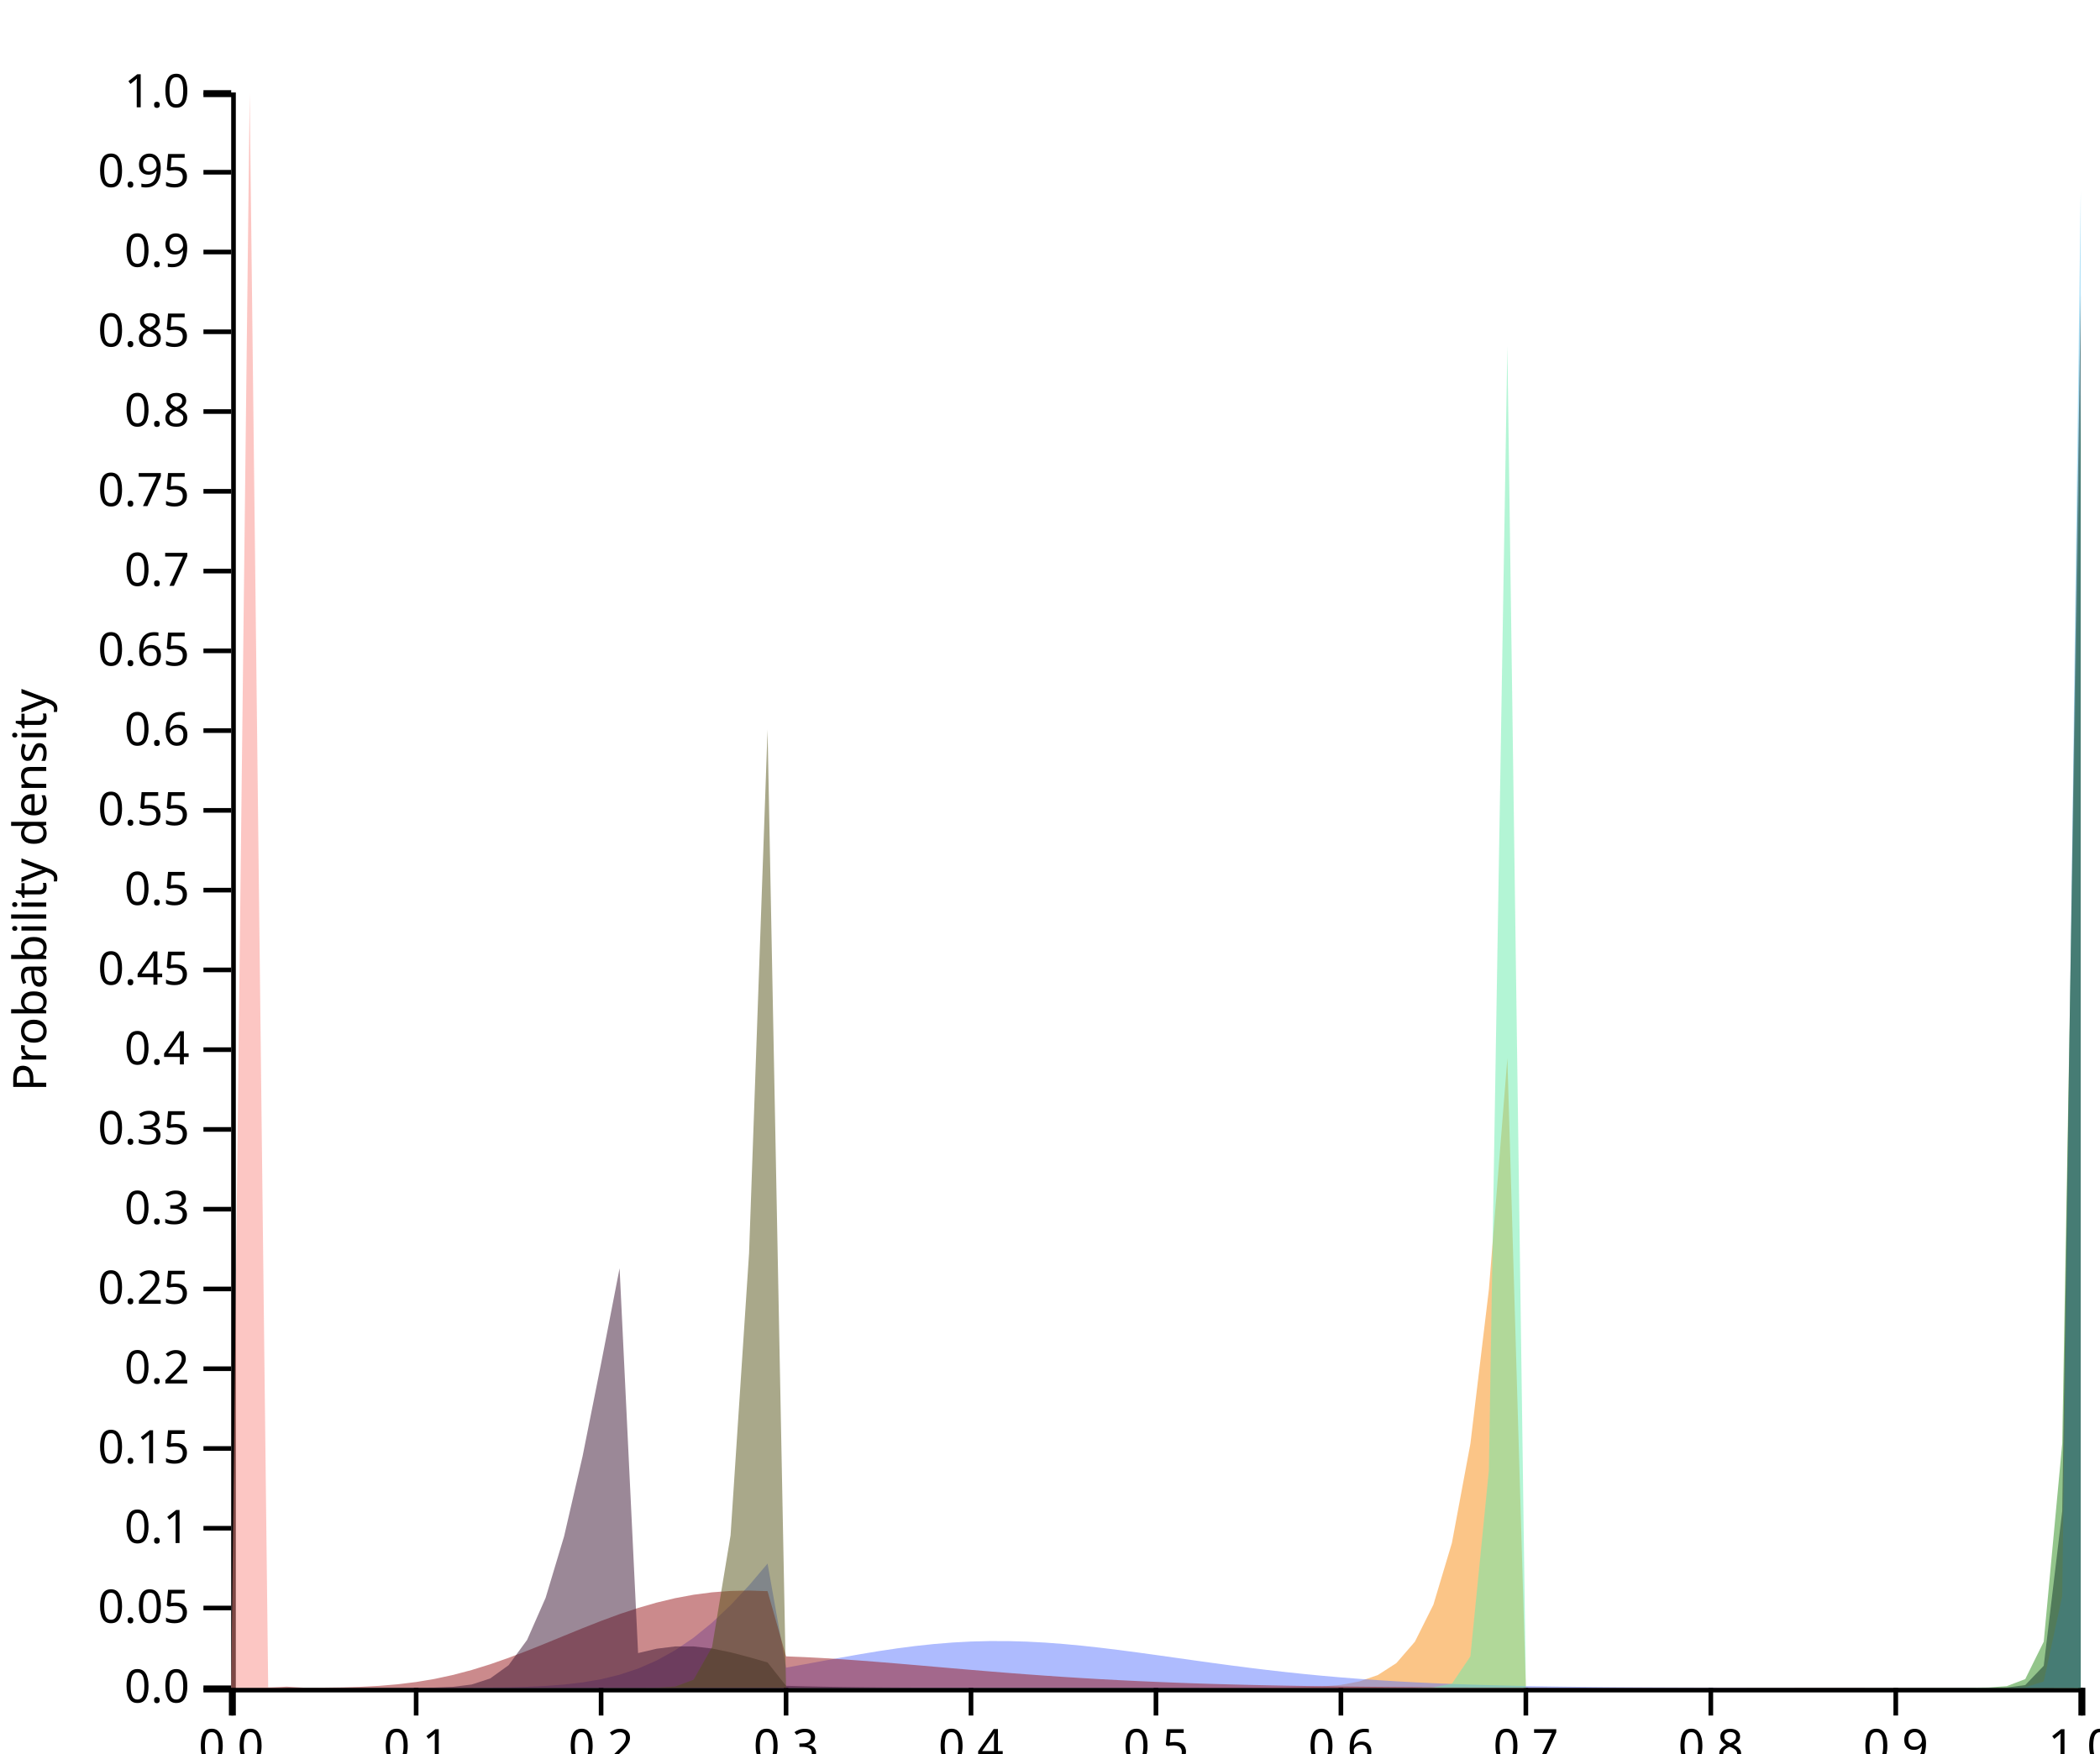
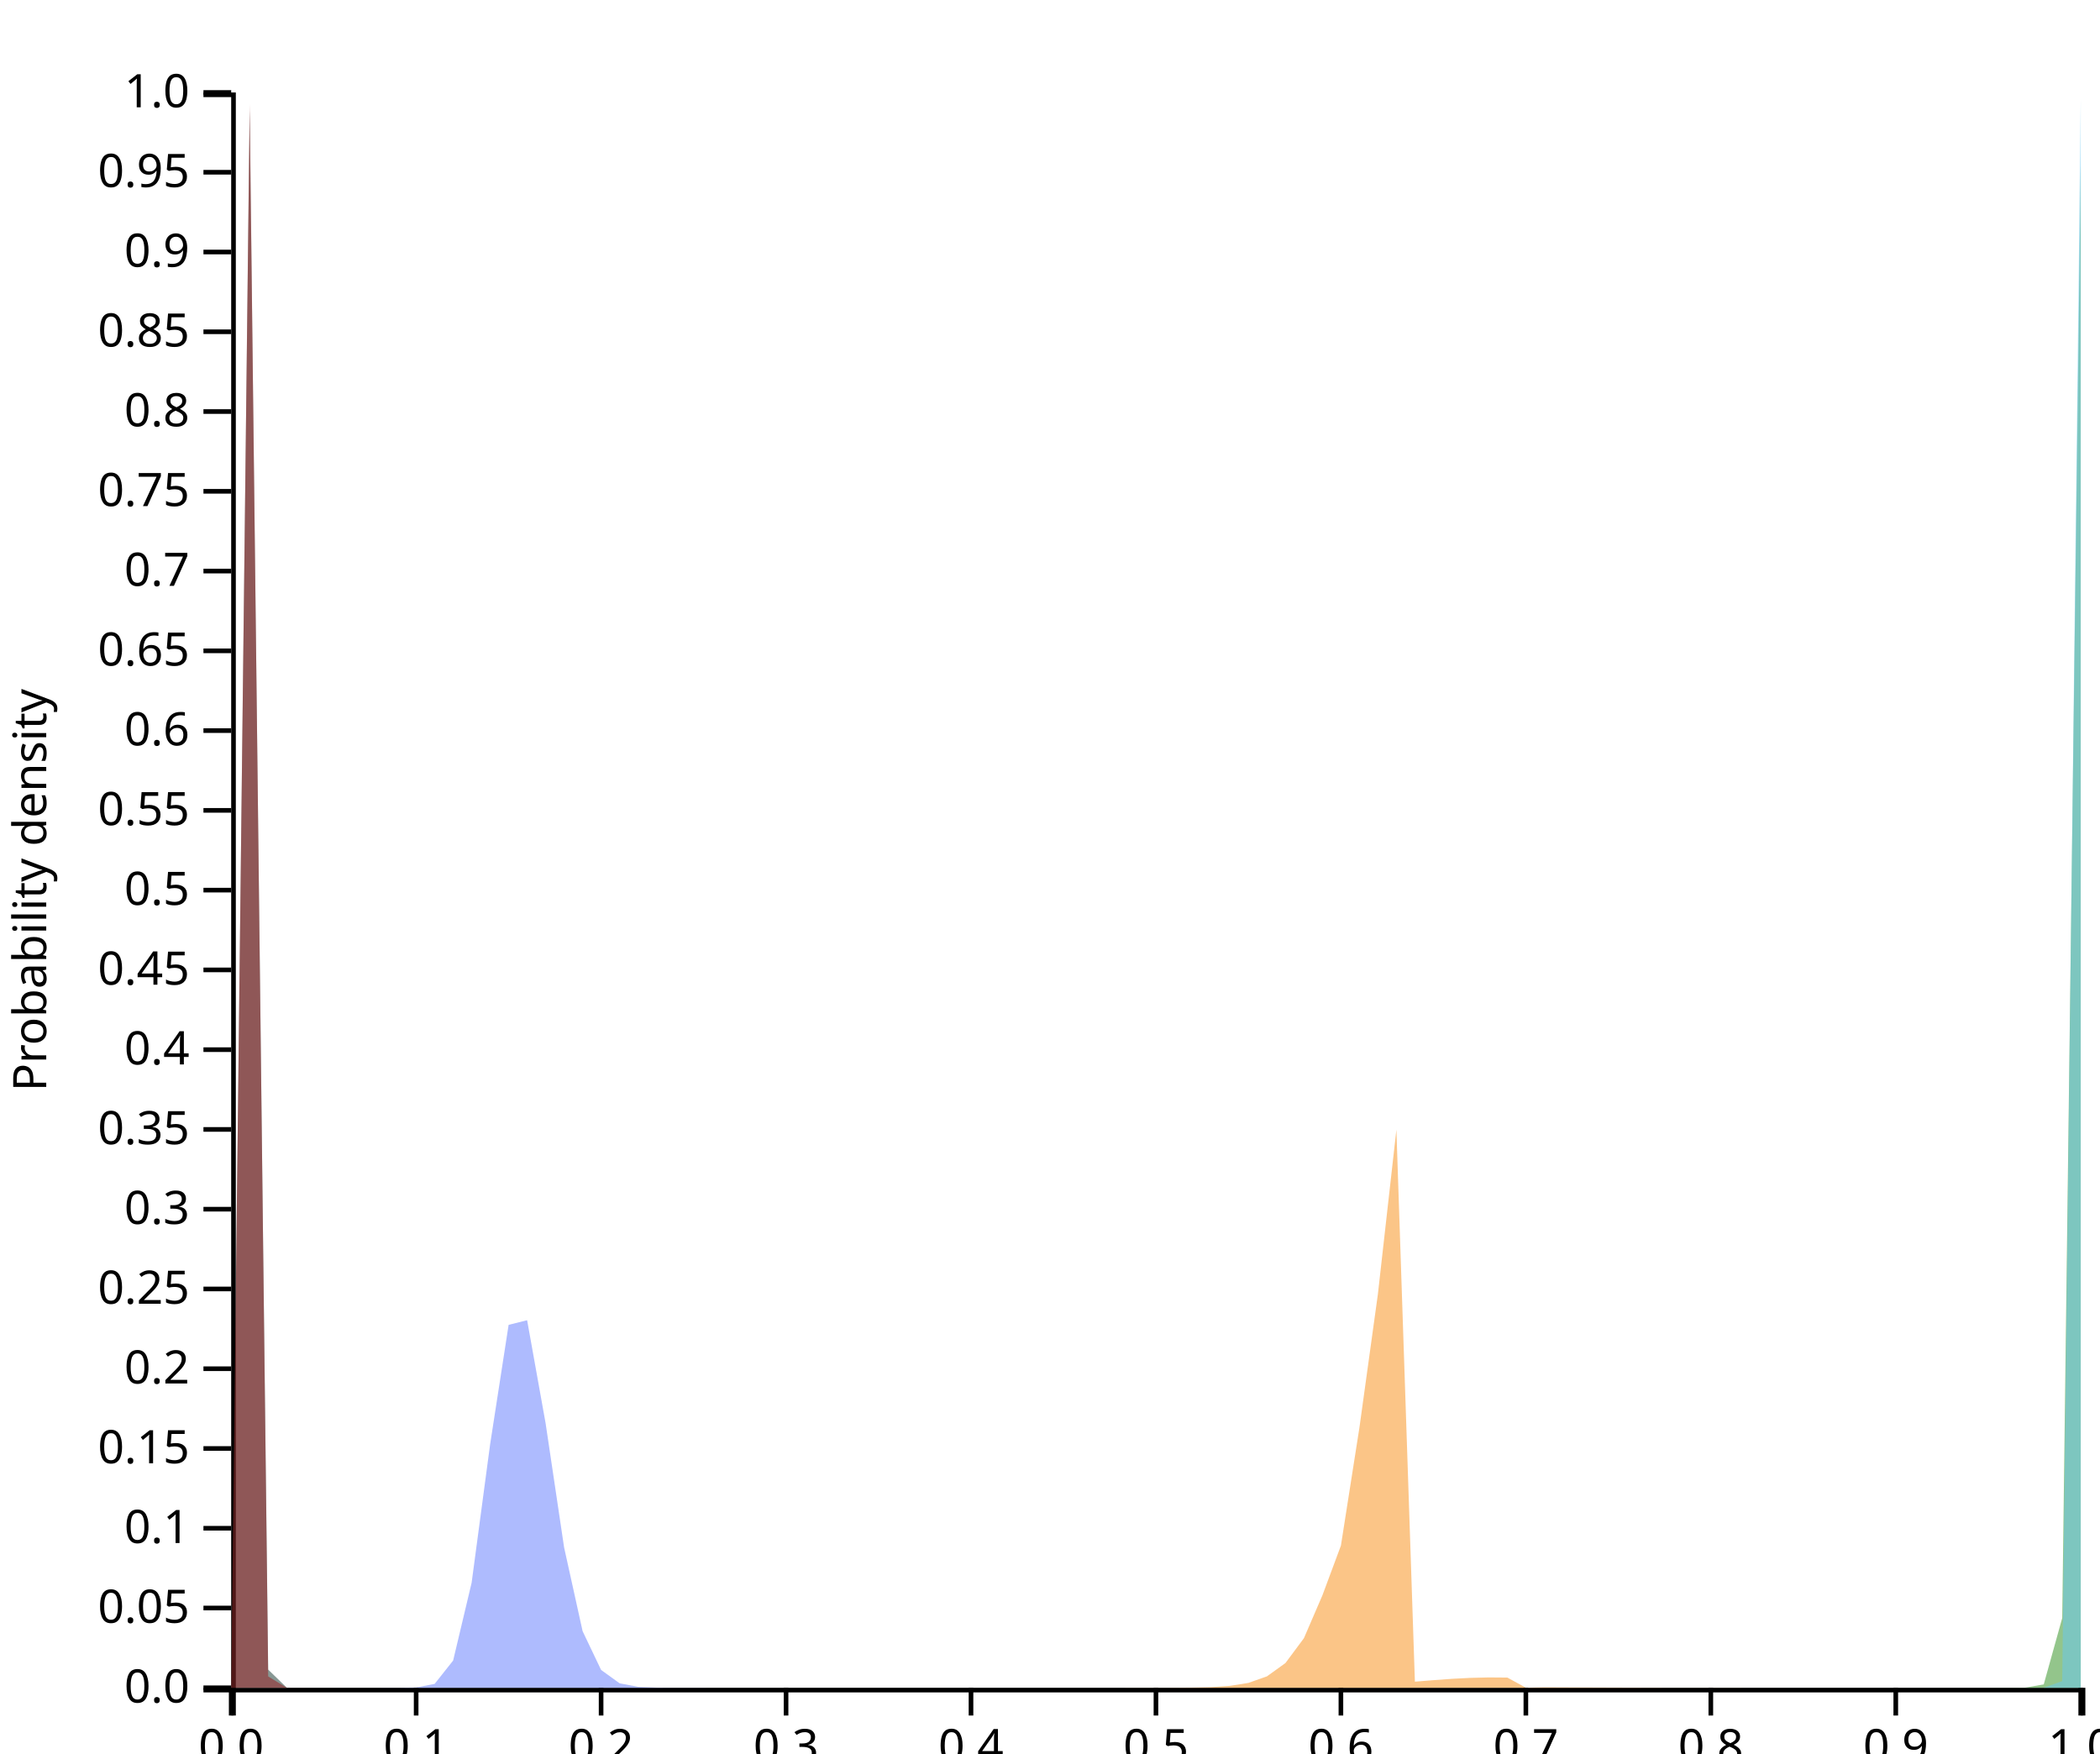
<svg xmlns="http://www.w3.org/2000/svg" baseProfile="full" version="1.1">
  <g fill="none" font-family="sans-serif" font-size="10" text-anchor="middle" transform="translate(0 365)">
    <path class="domain" d="M50.5,6V0.5H450.5V6" stroke="currentColor" />
    <g class="tick" opacity="1" transform="translate(50.0)">
      <line stroke="currentColor" y2="6" />
      <text dy="0.71em" fill="currentColor" y="9">0.0</text>
    </g>
    <g class="tick" opacity="1" transform="translate(90.0)">
      <line stroke="currentColor" y2="6" />
      <text dy="0.71em" fill="currentColor" y="9">0.1</text>
    </g>
    <g class="tick" opacity="1" transform="translate(130.0)">
      <line stroke="currentColor" y2="6" />
      <text dy="0.71em" fill="currentColor" y="9">0.2</text>
    </g>
    <g class="tick" opacity="1" transform="translate(170.0)">
      <line stroke="currentColor" y2="6" />
      <text dy="0.71em" fill="currentColor" y="9">0.3</text>
    </g>
    <g class="tick" opacity="1" transform="translate(210.0)">
      <line stroke="currentColor" y2="6" />
      <text dy="0.71em" fill="currentColor" y="9">0.4</text>
    </g>
    <g class="tick" opacity="1" transform="translate(250.0)">
      <line stroke="currentColor" y2="6" />
      <text dy="0.71em" fill="currentColor" y="9">0.5</text>
    </g>
    <g class="tick" opacity="1" transform="translate(290.0)">
      <line stroke="currentColor" y2="6" />
      <text dy="0.71em" fill="currentColor" y="9">0.6</text>
    </g>
    <g class="tick" opacity="1" transform="translate(330.0)">
      <line stroke="currentColor" y2="6" />
      <text dy="0.71em" fill="currentColor" y="9">0.7</text>
    </g>
    <g class="tick" opacity="1" transform="translate(370.0)">
      <line stroke="currentColor" y2="6" />
      <text dy="0.71em" fill="currentColor" y="9">0.8</text>
    </g>
    <g class="tick" opacity="1" transform="translate(410.0)">
      <line stroke="currentColor" y2="6" />
      <text dy="0.71em" fill="currentColor" y="9">0.9</text>
    </g>
    <g class="tick" opacity="1" transform="translate(450.0)">
      <line stroke="currentColor" y2="6" />
      <text dy="0.71em" fill="currentColor" y="9">1.0</text>
    </g>
  </g>
  <g fill="none" font-family="sans-serif" font-size="10" text-anchor="end" transform="translate(50 0)">
    <path class="domain" d="M-6,365.5H0.5V20.5H-6" stroke="currentColor" />
    <g class="tick" opacity="1" transform="translate(0, 365.0)">
      <line stroke="currentColor" x2="-6" />
      <text dy="0.32em" fill="currentColor" x="-9">0.0</text>
    </g>
    <g class="tick" opacity="1" transform="translate(0, 347.75)">
      <line stroke="currentColor" x2="-6" />
      <text dy="0.32em" fill="currentColor" x="-9">0.05</text>
    </g>
    <g class="tick" opacity="1" transform="translate(0, 330.5)">
      <line stroke="currentColor" x2="-6" />
      <text dy="0.32em" fill="currentColor" x="-9">0.1</text>
    </g>
    <g class="tick" opacity="1" transform="translate(0, 313.25)">
      <line stroke="currentColor" x2="-6" />
      <text dy="0.32em" fill="currentColor" x="-9">0.15</text>
    </g>
    <g class="tick" opacity="1" transform="translate(0, 296.0)">
      <line stroke="currentColor" x2="-6" />
      <text dy="0.32em" fill="currentColor" x="-9">0.2</text>
    </g>
    <g class="tick" opacity="1" transform="translate(0, 278.75)">
      <line stroke="currentColor" x2="-6" />
      <text dy="0.32em" fill="currentColor" x="-9">0.25</text>
    </g>
    <g class="tick" opacity="1" transform="translate(0, 261.5)">
      <line stroke="currentColor" x2="-6" />
      <text dy="0.32em" fill="currentColor" x="-9">0.3</text>
    </g>
    <g class="tick" opacity="1" transform="translate(0, 244.25)">
      <line stroke="currentColor" x2="-6" />
      <text dy="0.32em" fill="currentColor" x="-9">0.35</text>
    </g>
    <g class="tick" opacity="1" transform="translate(0, 227.0)">
      <line stroke="currentColor" x2="-6" />
      <text dy="0.32em" fill="currentColor" x="-9">0.4</text>
    </g>
    <g class="tick" opacity="1" transform="translate(0, 209.75)">
      <line stroke="currentColor" x2="-6" />
      <text dy="0.32em" fill="currentColor" x="-9">0.45</text>
    </g>
    <g class="tick" opacity="1" transform="translate(0, 192.5)">
      <line stroke="currentColor" x2="-6" />
      <text dy="0.32em" fill="currentColor" x="-9">0.5</text>
    </g>
    <g class="tick" opacity="1" transform="translate(0, 175.25)">
      <line stroke="currentColor" x2="-6" />
      <text dy="0.32em" fill="currentColor" x="-9">0.55</text>
    </g>
    <g class="tick" opacity="1" transform="translate(0, 158.0)">
      <line stroke="currentColor" x2="-6" />
      <text dy="0.32em" fill="currentColor" x="-9">0.6</text>
    </g>
    <g class="tick" opacity="1" transform="translate(0, 140.75)">
      <line stroke="currentColor" x2="-6" />
      <text dy="0.32em" fill="currentColor" x="-9">0.65</text>
    </g>
    <g class="tick" opacity="1" transform="translate(0, 123.5)">
      <line stroke="currentColor" x2="-6" />
      <text dy="0.32em" fill="currentColor" x="-9">0.7</text>
    </g>
    <g class="tick" opacity="1" transform="translate(0, 106.25)">
      <line stroke="currentColor" x2="-6" />
      <text dy="0.32em" fill="currentColor" x="-9">0.75</text>
    </g>
    <g class="tick" opacity="1" transform="translate(0, 89.0)">
      <line stroke="currentColor" x2="-6" />
      <text dy="0.32em" fill="currentColor" x="-9">0.8</text>
    </g>
    <g class="tick" opacity="1" transform="translate(0, 71.75)">
      <line stroke="currentColor" x2="-6" />
      <text dy="0.32em" fill="currentColor" x="-9">0.85</text>
    </g>
    <g class="tick" opacity="1" transform="translate(0, 54.5)">
      <line stroke="currentColor" x2="-6" />
      <text dy="0.32em" fill="currentColor" x="-9">0.9</text>
    </g>
    <g class="tick" opacity="1" transform="translate(0, 37.25)">
      <line stroke="currentColor" x2="-6" />
      <text dy="0.32em" fill="currentColor" x="-9">0.95</text>
    </g>
    <g class="tick" opacity="1" transform="translate(0, 20.0)">
      <line stroke="currentColor" x2="-6" />
      <text dy="0.32em" fill="currentColor" x="-9">1.0</text>
    </g>
  </g>
  <text font-family="sans-serif" font-size="10px" text-anchor="middle" x="250" y="395">CCF</text>
  <text font-family="sans-serif" font-size="10px" text-anchor="middle" transform="rotate(-90 10 192.5)" x="10" y="192.5">Probability density</text>
-   <polygon fill="rgb(39,140,24)" opacity="0.5" points=" 50.0,365.0 54.0,365.0 58.0,365.0 62.0,365.0 66.0,365.0 70.0,365.0 74.0,365.0 78.0,365.0 82.0,365.0 86.0,365.0 90.0,365.0 94.0,365.0 98.0,365.0 102.0,365.0 106.0,365.0 110.0,365.0 114.0,365.0 118.0,365.0 122.0,365.0 126.0,365.0 130.0,365.0 134.0,365.0 138.0,365.0 142.0,365.0 146.0,365.0 150.0,365.0 154.0,365.0 158.0,365.0 162.0,365.0 166.0,365.0 170.0,365.0 174.0,365.0 178.0,365.0 182.0,365.0 186.0,365.0 190.0,365.0 194.0,365.0 198.0,365.0 202.0,365.0 206.0,365.0 210.0,365.0 214.0,365.0 218.0,365.0 222.0,365.0 226.0,365.0 230.0,365.0 234.0,365.0 238.0,365.0 242.0,365.0 246.0,365.0 250.0,365.0 254.0,365.0 258.0,365.0 262.0,365.0 266.0,365.0 270.0,365.0 274.0,365.0 278.0,365.0 282.0,365.0 286.0,365.0 290.0,365.0 294.0,365.0 298.0,365.0 302.0,365.0 306.0,365.0 310.0,365.0 314.0,365.0 318.0,365.0 322.0,365.0 326.0,365.0 330.0,365.0 334.0,365.0 338.0,365.0 342.0,365.0 346.0,365.0 350.0,365.0 354.0,365.0 358.0,365.0 362.0,365.0 366.0,365.0 370.0,365.0 374.0,365.0 378.0,365.0 382.0,365.0 386.0,365 390.0,365 394.0,365 398.0,365 402.0,365 406.0,365 410.0,365 414.0,365 418.0,365 422.0,364.998 426.0,364.987 430.0,364.933 434.0,364.645 438.0,363.12 442.0,355.032 446.0,312.127 450.0,85.159 450.0,365 446.0,365 442.0,365 438.0,365 434.0,365 430.0,365 426.0,365 422.0,365 418.0,365 414,365 410,365 406,365 402,365 398,365 394,365 390,365 386,365 382,365 378,365 374,365 370,365 366,365 362,365 358,365 354,365 350,365 346,365 342,365 338,365 334,365 330,365 326,365 322,365 318,365 314,365 310,365 306,365 302,365 298,365 294,365 290,365 286,365 282,365 278,365 274,365 270,365 266,365 262,365 258,365 254,365 250,365 246,365 242,365 238,365 234,365 230,365 226,365 222,365 218,365 214,365 210,365 206,365 202,365 198,365 194,365 190,365 186,365 182,365 178,365 174,365 170,365 166,365 162,365 158,365 154,365 150,365 146,365 142,365 138,365 134,365 130,365 126,365 122,365 118,365 114,365 110,365 106,365 102,365 98,365 94,365 90,365 86,365 82,365 78,365 74,365 70,365 66,365 62,365 58,365 54,365 50,365" stroke="none" />
-   <polygon fill="rgb(103,200,243)" opacity="0.5" points=" 50.0,365.0 54.0,365.0 58.0,365.0 62.0,365.0 66.0,365.0 70.0,365.0 74.0,365.0 78.0,365.0 82.0,365.0 86.0,365.0 90.0,365.0 94.0,365.0 98.0,365.0 102.0,365.0 106.0,365.0 110.0,365.0 114.0,365.0 118.0,365.0 122.0,365.0 126.0,365.0 130.0,365.0 134.0,365.0 138.0,365.0 142.0,365.0 146.0,365.0 150.0,365.0 154.0,365.0 158.0,365.0 162.0,365.0 166.0,365.0 170.0,365.0 174.0,365.0 178.0,365.0 182.0,365.0 186.0,365.0 190.0,365.0 194.0,365.0 198.0,365.0 202.0,365.0 206.0,365.0 210.0,365.0 214.0,365.0 218.0,365.0 222.0,365.0 226.0,365.0 230.0,365.0 234.0,365.0 238.0,365.0 242.0,365.0 246.0,365.0 250.0,365.0 254.0,365.0 258.0,365.0 262.0,365.0 266.0,365.0 270.0,365.0 274.0,365.0 278.0,365.0 282.0,365.0 286.0,365.0 290.0,365.0 294.0,365.0 298.0,365.0 302.0,365.0 306.0,365.0 310.0,365.0 314.0,365.0 318.0,365.0 322.0,365.0 326.0,365.0 330.0,365.0 334.0,365.0 338.0,365.0 342.0,365.0 346.0,365.0 350.0,365.0 354.0,365.0 358.0,365.0 362.0,365.0 366.0,365.0 370.0,365.0 374.0,365.0 378.0,365.0 382.0,365.0 386.0,365.0 390.0,365.0 394.0,365.0 398.0,365.0 402.0,365.0 406.0,365 410.0,365 414.0,365 418.0,365 422.0,365 426.0,365 430.0,364.999 434.0,364.992 438.0,364.898 442.0,363.644 446.0,345.165 450.0,41.302 450.0,365 446.0,365 442.0,365 438.0,365 434.0,365 430.0,365 426.0,365 422.0,365 418.0,365 414,365 410,365 406,365 402,365 398,365 394,365 390,365 386,365 382,365 378,365 374,365 370,365 366,365 362,365 358,365 354,365 350,365 346,365 342,365 338,365 334,365 330,365 326,365 322,365 318,365 314,365 310,365 306,365 302,365 298,365 294,365 290,365 286,365 282,365 278,365 274,365 270,365 266,365 262,365 258,365 254,365 250,365 246,365 242,365 238,365 234,365 230,365 226,365 222,365 218,365 214,365 210,365 206,365 202,365 198,365 194,365 190,365 186,365 182,365 178,365 174,365 170,365 166,365 162,365 158,365 154,365 150,365 146,365 142,365 138,365 134,365 130,365 126,365 122,365 118,365 114,365 110,365 106,365 102,365 98,365 94,365 90,365 86,365 82,365 78,365 74,365 70,365 66,365 62,365 58,365 54,365 50,365" stroke="none" />
-   <polygon fill="rgb(248,139,16)" opacity="0.5" points=" 50.0,365.0 54.0,365.0 58.0,365.0 62.0,365.0 66.0,365.0 70.0,365.0 74.0,365.0 78.0,365.0 82.0,365.0 86.0,365.0 90.0,365.0 94.0,365.0 98.0,365.0 102.0,365.0 106.0,365.0 110.0,365.0 114.0,365.0 118.0,365.0 122.0,365.0 126.0,365.0 130.0,365.0 134.0,365.0 138.0,365.0 142.0,365.0 146.0,365.0 150.0,365.0 154.0,365.0 158.0,365.0 162.0,365.0 166.0,365.0 170.0,365.0 174.0,365.0 178.0,365.0 182.0,365.0 186.0,365.0 190.0,365.0 194.0,365.0 198.0,365.0 202.0,365.0 206.0,365.0 210.0,365.0 214.0,365.0 218.0,365.0 222.0,365 226.0,365 230.0,365 234.0,365 238.0,365 242.0,365 246.0,365 250.0,365 254.0,365 258.0,365 262.0,364.999 266.0,364.997 270.0,364.991 274.0,364.976 278.0,364.942 282.0,364.864 286.0,364.694 290.0,364.374 294.0,363.622 298.0,362.237 302.0,359.657 306.0,355.032 310.0,347.035 314.0,333.699 318.0,312.236 322.0,278.885 326.0,228.824 330.0,365 334.0,365 338.0,365 342.0,365 346.0,364.999 350.0,364.999 354.0,364.999 358.0,364.999 362.0,364.998 366.0,364.998 370.0,364.998 374.0,364.997 378.0,364.997 382.0,364.997 386.0,364.997 390.0,364.996 394.0,364.996 398.0,364.997 402.0,364.997 406.0,364.997 410.0,364.997 414.0,364.997 418.0,364.998 422.0,364.998 426.0,364.998 430.0,364.998 434.0,364.999 438.0,364.999 442.0,364.999 446.0,364.999 450.0,364.999 450.0,365 446.0,365 442.0,365 438.0,365 434.0,365 430.0,365 426.0,365 422.0,365 418.0,365 414,365 410,365 406,365 402,365 398,365 394,365 390,365 386,365 382,365 378,365 374,365 370,365 366,365 362,365 358,365 354,365 350,365 346,365 342,365 338,365 334,365 330,365 326,365 322,365 318,365 314,365 310,365 306,365 302,365 298,365 294,365 290,365 286,365 282,365 278,365 274,365 270,365 266,365 262,365 258,365 254,365 250,365 246,365 242,365 238,365 234,365 230,365 226,365 222,365 218,365 214,365 210,365 206,365 202,365 198,365 194,365 190,365 186,365 182,365 178,365 174,365 170,365 166,365 162,365 158,365 154,365 150,365 146,365 142,365 138,365 134,365 130,365 126,365 122,365 118,365 114,365 110,365 106,365 102,365 98,365 94,365 90,365 86,365 82,365 78,365 74,365 70,365 66,365 62,365 58,365 54,365 50,365" stroke="none" />
-   <polygon fill="rgb(16,49,41)" opacity="0.5" points=" 50.0,365.0 54.0,365.0 58.0,365.0 62.0,365.0 66.0,365.0 70.0,365.0 74.0,365.0 78.0,365.0 82.0,365.0 86.0,365.0 90.0,365.0 94.0,365.0 98.0,365.0 102.0,365.0 106.0,365.0 110.0,365.0 114.0,365.0 118.0,365.0 122.0,365.0 126.0,365.0 130.0,365.0 134.0,365.0 138.0,365.0 142.0,365.0 146.0,365.0 150.0,365.0 154.0,365.0 158.0,365.0 162.0,365.0 166.0,365.0 170.0,365.0 174.0,365.0 178.0,365.0 182.0,365.0 186.0,365.0 190.0,365.0 194.0,365.0 198.0,365.0 202.0,365.0 206.0,365.0 210.0,365.0 214.0,365.0 218.0,365.0 222.0,365.0 226.0,365.0 230.0,365.0 234.0,365.0 238.0,365.0 242.0,365.0 246.0,365.0 250.0,365.0 254.0,365.0 258.0,365.0 262.0,365.0 266.0,365.0 270.0,365.0 274.0,365.0 278.0,365.0 282.0,365.0 286.0,365.0 290.0,365.0 294.0,365.0 298.0,365.0 302.0,365.0 306.0,365.0 310.0,365.0 314.0,365.0 318.0,365.0 322.0,365.0 326.0,365.0 330.0,365.0 334.0,365.0 338.0,365.0 342.0,365.0 346.0,365.0 350.0,365.0 354.0,365.0 358.0,365.0 362.0,365.0 366.0,365.0 370.0,365.0 374.0,365.0 378.0,365.0 382.0,365.0 386.0,365.0 390.0,365.0 394.0,365.0 398.0,365.0 402.0,365 406.0,365 410.0,365 414.0,365 418.0,365 422.0,365 426.0,364.999 430.0,364.992 434.0,364.93 438.0,364.418 442.0,360.24 446.0,326.779 450.0,63.643 450.0,365 446.0,365 442.0,365 438.0,365 434.0,365 430.0,365 426.0,365 422.0,365 418.0,365 414,365 410,365 406,365 402,365 398,365 394,365 390,365 386,365 382,365 378,365 374,365 370,365 366,365 362,365 358,365 354,365 350,365 346,365 342,365 338,365 334,365 330,365 326,365 322,365 318,365 314,365 310,365 306,365 302,365 298,365 294,365 290,365 286,365 282,365 278,365 274,365 270,365 266,365 262,365 258,365 254,365 250,365 246,365 242,365 238,365 234,365 230,365 226,365 222,365 218,365 214,365 210,365 206,365 202,365 198,365 194,365 190,365 186,365 182,365 178,365 174,365 170,365 166,365 162,365 158,365 154,365 150,365 146,365 142,365 138,365 134,365 130,365 126,365 122,365 118,365 114,365 110,365 106,365 102,365 98,365 94,365 90,365 86,365 82,365 78,365 74,365 70,365 66,365 62,365 58,365 54,365 50,365" stroke="none" />
-   <polygon fill="rgb(93,119,254)" opacity="0.5" points=" 50.0,365.0 54.0,365.0 58.0,365 62.0,365 66.0,365 70.0,365 74.0,365 78.0,365 82.0,365 86.0,365 90.0,364.999 94.0,364.997 98.0,364.991 102.0,364.978 106.0,364.948 110.0,364.891 114.0,364.784 118.0,364.6 122.0,364.3 126.0,363.835 130.0,363.148 134.0,362.175 138.0,360.849 142.0,359.107 146.0,356.894 150.0,354.169 154.0,350.913 158.0,347.129 162.0,342.85 166.0,338.136 170.0,360.641 174.0,359.918 178.0,359.18 182.0,358.448 186.0,357.741 190.0,357.079 194.0,356.48 198.0,355.961 202.0,355.535 206.0,355.212 210.0,354.998 214.0,354.896 218.0,354.903 222.0,355.016 226.0,355.227 230.0,355.527 234.0,355.902 238.0,356.342 242.0,356.832 246.0,357.359 250.0,357.91 254.0,358.474 258.0,359.039 262.0,359.595 266.0,360.135 270.0,360.652 274.0,361.141 278.0,361.597 282.0,362.019 286.0,362.406 290.0,362.756 294.0,363.071 298.0,363.351 302.0,363.599 306.0,363.817 310.0,364.006 314.0,364.17 318.0,364.31 322.0,364.43 326.0,364.531 330.0,364.631 334.0,364.688 338.0,364.747 342.0,364.796 346.0,364.837 350.0,364.87 354.0,364.896 358.0,364.918 362.0,364.936 366.0,364.95 370.0,364.961 374.0,364.969 378.0,364.976 382.0,364.982 386.0,364.986 390.0,364.989 394.0,364.992 398.0,364.994 402.0,364.995 406.0,364.997 410.0,364.997 414.0,364.998 418.0,364.999 422.0,364.999 426.0,364.999 430.0,364.999 434.0,365 438.0,365 442.0,365 446.0,365 450.0,365 450.0,365 446.0,365 442.0,365 438.0,365 434.0,365 430.0,365 426.0,365 422.0,365 418.0,365 414,365 410,365 406,365 402,365 398,365 394,365 390,365 386,365 382,365 378,365 374,365 370,365 366,365 362,365 358,365 354,365 350,365 346,365 342,365 338,365 334,365 330,365 326,365 322,365 318,365 314,365 310,365 306,365 302,365 298,365 294,365 290,365 286,365 282,365 278,365 274,365 270,365 266,365 262,365 258,365 254,365 250,365 246,365 242,365 238,365 234,365 230,365 226,365 222,365 218,365 214,365 210,365 206,365 202,365 198,365 194,365 190,365 186,365 182,365 178,365 174,365 170,365 166,365 162,365 158,365 154,365 150,365 146,365 142,365 138,365 134,365 130,365 126,365 122,365 118,365 114,365 110,365 106,365 102,365 98,365 94,365 90,365 86,365 82,365 78,365 74,365 70,365 66,365 62,365 58,365 54,365 50,365" stroke="none" />
-   <polygon fill="rgb(152,22,26)" opacity="0.5" points=" 50.0,365.0 54.0,365 58.0,364.982 62.0,364.757 66.0,364.992 70.0,364.969 74.0,364.911 78.0,364.792 82.0,364.581 86.0,364.245 90.0,363.753 94.0,363.082 98.0,362.218 102.0,361.16 106.0,359.92 110.0,358.521 114.0,356.997 118.0,355.39 122.0,353.745 126.0,352.112 130.0,350.538 134.0,349.066 138.0,347.737 142.0,346.581 146.0,345.622 150.0,344.878 154.0,344.356 158.0,344.057 162.0,343.976 166.0,344.101 170.0,358.206 174.0,358.367 178.0,358.576 182.0,358.826 186.0,359.111 190.0,359.421 194.0,359.75 198.0,360.091 202.0,360.437 206.0,360.784 210.0,361.126 214.0,361.459 218.0,361.78 222.0,362.086 226.0,362.376 230.0,362.648 234.0,362.901 238.0,363.135 242.0,363.35 246.0,363.546 250.0,363.724 254.0,363.884 258.0,364.028 262.0,364.156 266.0,364.27 270.0,364.371 274.0,364.46 278.0,364.538 282.0,364.605 286.0,364.664 290.0,364.715 294.0,364.759 298.0,364.797 302.0,364.83 306.0,364.857 310.0,364.881 314.0,364.901 318.0,364.917 322.0,364.932 326.0,364.944 330.0,364.954 334.0,364.962 338.0,364.969 342.0,364.974 346.0,364.979 350.0,364.983 354.0,364.986 358.0,364.989 362.0,364.991 366.0,364.993 370.0,364.994 374.0,364.995 378.0,364.996 382.0,364.997 386.0,364.998 390.0,364.998 394.0,364.999 398.0,364.999 402.0,364.999 406.0,364.999 410.0,364.999 414.0,365 418.0,365 422.0,365 426.0,365 430.0,365 434.0,365 438.0,365 442.0,365 446.0,365 450.0,365 450.0,365 446.0,365 442.0,365 438.0,365 434.0,365 430.0,365 426.0,365 422.0,365 418.0,365 414,365 410,365 406,365 402,365 398,365 394,365 390,365 386,365 382,365 378,365 374,365 370,365 366,365 362,365 358,365 354,365 350,365 346,365 342,365 338,365 334,365 330,365 326,365 322,365 318,365 314,365 310,365 306,365 302,365 298,365 294,365 290,365 286,365 282,365 278,365 274,365 270,365 266,365 262,365 258,365 254,365 250,365 246,365 242,365 238,365 234,365 230,365 226,365 222,365 218,365 214,365 210,365 206,365 202,365 198,365 194,365 190,365 186,365 182,365 178,365 174,365 170,365 166,365 162,365 158,365 154,365 150,365 146,365 142,365 138,365 134,365 130,365 126,365 122,365 118,365 114,365 110,365 106,365 102,365 98,365 94,365 90,365 86,365 82,365 78,365 74,365 70,365 66,365 62,365 58,365 54,365 50,365" stroke="none" />
-   <polygon fill="rgb(104,236,172)" opacity="0.5" points=" 50.0,365.0 54.0,365.0 58.0,365.0 62.0,365.0 66.0,365.0 70.0,365.0 74.0,365.0 78.0,365.0 82.0,365.0 86.0,365.0 90.0,365.0 94.0,365.0 98.0,365.0 102.0,365.0 106.0,365.0 110.0,365.0 114.0,365.0 118.0,365.0 122.0,365.0 126.0,365.0 130.0,365.0 134.0,365.0 138.0,365.0 142.0,365.0 146.0,365.0 150.0,365.0 154.0,365.0 158.0,365.0 162.0,365.0 166.0,365.0 170.0,365.0 174.0,365.0 178.0,365.0 182.0,365.0 186.0,365.0 190.0,365.0 194.0,365.0 198.0,365.0 202.0,365.0 206.0,365.0 210.0,365.0 214.0,365.0 218.0,365.0 222.0,365.0 226.0,365.0 230.0,365.0 234.0,365.0 238.0,365.0 242.0,365.0 246.0,365.0 250.0,365.0 254.0,365.0 258.0,365.0 262.0,365.0 266.0,365.0 270.0,365.0 274.0,365.0 278.0,365.0 282.0,365 286.0,365 290.0,365.0 294.0,365 298.0,365 302.0,364.999 306.0,364.99 310.0,364.901 314.0,364.127 318.0,358.209 322.0,317.997 326.0,74.851 330.0,365.0 334.0,365.0 338.0,365 342.0,365 346.0,365 350.0,365 354.0,365 358.0,365 362.0,365 366.0,365 370.0,365 374.0,365 378.0,365 382.0,365 386.0,365 390.0,365 394.0,365 398.0,365 402.0,365 406.0,364.999 410.0,364.999 414.0,364.999 418.0,364.999 422.0,364.998 426.0,364.998 430.0,364.997 434.0,364.996 438.0,364.995 442.0,364.991 446.0,364.985 450.0,364.97 450.0,365 446.0,365 442.0,365 438.0,365 434.0,365 430.0,365 426.0,365 422.0,365 418.0,365 414,365 410,365 406,365 402,365 398,365 394,365 390,365 386,365 382,365 378,365 374,365 370,365 366,365 362,365 358,365 354,365 350,365 346,365 342,365 338,365 334,365 330,365 326,365 322,365 318,365 314,365 310,365 306,365 302,365 298,365 294,365 290,365 286,365 282,365 278,365 274,365 270,365 266,365 262,365 258,365 254,365 250,365 246,365 242,365 238,365 234,365 230,365 226,365 222,365 218,365 214,365 210,365 206,365 202,365 198,365 194,365 190,365 186,365 182,365 178,365 174,365 170,365 166,365 162,365 158,365 154,365 150,365 146,365 142,365 138,365 134,365 130,365 126,365 122,365 118,365 114,365 110,365 106,365 102,365 98,365 94,365 90,365 86,365 82,365 78,365 74,365 70,365 66,365 62,365 58,365 54,365 50,365" stroke="none" />
-   <polygon fill="rgb(249,142,135)" opacity="0.5" points=" 50.0,365.0 54.0,20.12 58.0,364.88 62.0,365 66.0,365.0 70.0,365.0 74.0,365.0 78.0,365.0 82.0,365.0 86.0,365.0 90.0,365.0 94.0,365.0 98.0,365.0 102.0,365.0 106.0,365.0 110.0,365.0 114.0,365.0 118.0,365.0 122.0,365.0 126.0,365.0 130.0,365.0 134.0,365.0 138.0,365.0 142.0,365.0 146.0,365.0 150.0,365.0 154.0,365.0 158.0,365.0 162.0,365.0 166.0,365.0 170.0,365.0 174.0,365.0 178.0,365.0 182.0,365.0 186.0,365.0 190.0,365.0 194.0,365.0 198.0,365.0 202.0,365.0 206.0,365.0 210.0,365.0 214.0,365.0 218.0,365.0 222.0,365.0 226.0,365.0 230.0,365.0 234.0,365.0 238.0,365.0 242.0,365.0 246.0,365.0 250.0,365.0 254.0,365.0 258.0,365.0 262.0,365.0 266.0,365.0 270.0,365.0 274.0,365.0 278.0,365.0 282.0,365.0 286.0,365.0 290.0,365.0 294.0,365.0 298.0,365.0 302.0,365.0 306.0,365.0 310.0,365.0 314.0,365.0 318.0,365.0 322.0,365.0 326.0,365.0 330.0,365.0 334.0,365.0 338.0,365.0 342.0,365.0 346.0,365.0 350.0,365.0 354.0,365.0 358.0,365.0 362.0,365.0 366.0,365.0 370.0,365.0 374.0,365.0 378.0,365.0 382.0,365.0 386.0,365.0 390.0,365.0 394.0,365.0 398.0,365.0 402.0,365.0 406.0,365.0 410.0,365.0 414.0,365.0 418.0,365.0 422.0,365.0 426.0,365.0 430.0,365.0 434.0,365.0 438.0,365.0 442.0,365.0 446.0,365.0 450.0,365.0 450.0,365 446.0,365 442.0,365 438.0,365 434.0,365 430.0,365 426.0,365 422.0,365 418.0,365 414,365 410,365 406,365 402,365 398,365 394,365 390,365 386,365 382,365 378,365 374,365 370,365 366,365 362,365 358,365 354,365 350,365 346,365 342,365 338,365 334,365 330,365 326,365 322,365 318,365 314,365 310,365 306,365 302,365 298,365 294,365 290,365 286,365 282,365 278,365 274,365 270,365 266,365 262,365 258,365 254,365 250,365 246,365 242,365 238,365 234,365 230,365 226,365 222,365 218,365 214,365 210,365 206,365 202,365 198,365 194,365 190,365 186,365 182,365 178,365 174,365 170,365 166,365 162,365 158,365 154,365 150,365 146,365 142,365 138,365 134,365 130,365 126,365 122,365 118,365 114,365 110,365 106,365 102,365 98,365 94,365 90,365 86,365 82,365 78,365 74,365 70,365 66,365 62,365 58,365 54,365 50,365" stroke="none" />
-   <polygon fill="rgb(55,18,48)" opacity="0.5" points=" 50.0,365.0 54.0,365.0 58.0,365.0 62.0,365.0 66.0,365.0 70.0,365 74.0,365 78.0,365 82.0,365 86.0,364.999 90.0,364.991 94.0,364.951 98.0,364.794 102.0,364.295 106.0,362.992 110.0,360.113 114.0,354.638 118.0,345.549 122.0,332.235 126.0,314.912 130.0,294.853 134.0,274.268 138.0,357.495 142.0,356.553 146.0,356.058 150.0,356.055 154.0,356.511 158.0,357.329 162.0,358.378 166.0,359.525 170.0,364.574 174.0,364.674 178.0,364.76 182.0,364.829 186.0,364.882 190.0,364.921 194.0,364.949 198.0,364.968 202.0,364.98 206.0,364.988 210.0,364.993 214.0,364.996 218.0,364.998 222.0,364.999 226.0,364.999 230.0,365 234.0,365 238.0,365 242.0,365 246.0,365 250.0,365 254.0,365 258.0,365 262.0,365 266.0,365 270.0,365 274.0,365 278.0,365 282.0,365 286.0,365 290.0,365 294.0,365 298.0,365.0 302.0,365.0 306.0,365.0 310.0,365.0 314.0,365.0 318.0,365.0 322.0,365.0 326.0,365.0 330.0,365.0 334.0,365.0 338.0,365.0 342.0,365.0 346.0,365.0 350.0,365.0 354.0,365.0 358.0,365.0 362.0,365.0 366.0,365.0 370.0,365.0 374.0,365.0 378.0,365.0 382.0,365.0 386.0,365.0 390.0,365.0 394.0,365.0 398.0,365.0 402.0,365.0 406.0,365.0 410.0,365.0 414.0,365.0 418.0,365.0 422.0,365.0 426.0,365.0 430.0,365.0 434.0,365.0 438.0,365.0 442.0,365.0 446.0,365.0 450.0,365.0 450.0,365 446.0,365 442.0,365 438.0,365 434.0,365 430.0,365 426.0,365 422.0,365 418.0,365 414,365 410,365 406,365 402,365 398,365 394,365 390,365 386,365 382,365 378,365 374,365 370,365 366,365 362,365 358,365 354,365 350,365 346,365 342,365 338,365 334,365 330,365 326,365 322,365 318,365 314,365 310,365 306,365 302,365 298,365 294,365 290,365 286,365 282,365 278,365 274,365 270,365 266,365 262,365 258,365 254,365 250,365 246,365 242,365 238,365 234,365 230,365 226,365 222,365 218,365 214,365 210,365 206,365 202,365 198,365 194,365 190,365 186,365 182,365 178,365 174,365 170,365 166,365 162,365 158,365 154,365 150,365 146,365 142,365 138,365 134,365 130,365 126,365 122,365 118,365 114,365 110,365 106,365 102,365 98,365 94,365 90,365 86,365 82,365 78,365 74,365 70,365 66,365 62,365 58,365 54,365 50,365" stroke="none" />
-   <polygon fill="rgb(83,82,22)" opacity="0.5" points=" 50.0,365.0 54.0,365.0 58.0,365.0 62.0,365.0 66.0,365.0 70.0,365.0 74.0,365.0 78.0,365.0 82.0,365.0 86.0,365.0 90.0,365.0 94.0,365.0 98.0,365.0 102.0,365.0 106.0,365.0 110.0,365.0 114.0,365.0 118.0,365.0 122.0,365 126.0,365 130.0,365 134.0,364.999 138.0,364.998 142.0,364.974 146.0,364.746 150.0,363.249 154.0,356.196 158.0,332.012 162.0,271.025 166.0,157.801 170.0,365 174.0,365 178.0,365 182.0,365 186.0,365 190.0,365 194.0,365 198.0,365 202.0,365.0 206.0,365.0 210.0,365.0 214.0,365.0 218.0,365.0 222.0,365.0 226.0,365.0 230.0,365.0 234.0,365.0 238.0,365.0 242.0,365.0 246.0,365.0 250.0,365.0 254.0,365.0 258.0,365.0 262.0,365.0 266.0,365.0 270.0,365.0 274.0,365.0 278.0,365.0 282.0,365.0 286.0,365.0 290.0,365.0 294.0,365.0 298.0,365.0 302.0,365.0 306.0,365.0 310.0,365.0 314.0,365.0 318.0,365.0 322.0,365.0 326.0,365.0 330.0,365.0 334.0,365.0 338.0,365.0 342.0,365.0 346.0,365.0 350.0,365.0 354.0,365.0 358.0,365.0 362.0,365.0 366.0,365.0 370.0,365.0 374.0,365.0 378.0,365.0 382.0,365.0 386.0,365.0 390.0,365.0 394.0,365.0 398.0,365.0 402.0,365.0 406.0,365.0 410.0,365.0 414.0,365.0 418.0,365.0 422.0,365.0 426.0,365.0 430.0,365.0 434.0,365.0 438.0,365.0 442.0,365.0 446.0,365.0 450.0,365.0 450.0,365 446.0,365 442.0,365 438.0,365 434.0,365 430.0,365 426.0,365 422.0,365 418.0,365 414,365 410,365 406,365 402,365 398,365 394,365 390,365 386,365 382,365 378,365 374,365 370,365 366,365 362,365 358,365 354,365 350,365 346,365 342,365 338,365 334,365 330,365 326,365 322,365 318,365 314,365 310,365 306,365 302,365 298,365 294,365 290,365 286,365 282,365 278,365 274,365 270,365 266,365 262,365 258,365 254,365 250,365 246,365 242,365 238,365 234,365 230,365 226,365 222,365 218,365 214,365 210,365 206,365 202,365 198,365 194,365 190,365 186,365 182,365 178,365 174,365 170,365 166,365 162,365 158,365 154,365 150,365 146,365 142,365 138,365 134,365 130,365 126,365 122,365 118,365 114,365 110,365 106,365 102,365 98,365 94,365 90,365 86,365 82,365 78,365 74,365 70,365 66,365 62,365 58,365 54,365 50,365" stroke="none" />
+   <polygon fill="rgb(39,140,24)" opacity="0.5" points=" 50.0,365.0 54.0,365.0 58.0,365.0 62.0,365.0 66.0,365.0 70.0,365.0 74.0,365.0 78.0,365.0 82.0,365.0 86.0,365.0 90.0,365.0 94.0,365.0 98.0,365.0 102.0,365.0 106.0,365.0 110.0,365.0 114.0,365.0 118.0,365.0 122.0,365.0 126.0,365.0 130.0,365.0 134.0,365.0 138.0,365.0 142.0,365.0 146.0,365.0 150.0,365.0 154.0,365.0 158.0,365.0 162.0,365.0 166.0,365.0 170.0,365.0 174.0,365.0 178.0,365.0 182.0,365.0 186.0,365.0 190.0,365.0 194.0,365.0 198.0,365.0 202.0,365.0 206.0,365.0 210.0,365.0 214.0,365.0 218.0,365.0 222.0,365.0 226.0,365.0 230.0,365.0 234.0,365.0 238.0,365.0 242.0,365.0 246.0,365.0 250.0,365.0 254.0,365.0 258.0,365.0 262.0,365.0 266.0,365.0 270.0,365.0 274.0,365.0 278.0,365.0 282.0,365.0 286.0,365.0 290.0,365.0 294.0,365.0 298.0,365.0 302.0,365.0 306.0,365.0 310.0,365.0 314.0,365.0 318.0,365.0 322.0,365.0 326.0,365.0 330.0,365.0 334.0,365.0 338.0,365.0 342.0,365.0 346.0,365.0 350.0,365.0 354.0,365.0 358.0,365.0 362.0,365.0 366.0,365.0 370.0,365.0 374.0,365.0 378.0,365.0 382.0,365.0 386.0,365.0 390.0,365.0 394.0,365.0 398.0,365.0 402.0,365.0 406.0,365.0 410.0,365.0 414.0,365 418.0,365 422.0,365 426.0,365 430.0,365 434.0,364.998 438.0,364.963 442.0,364.271 446.0,349.907 450.0,35.861 450.0,365 446.0,365 442.0,365 438.0,365 434.0,365 430.0,365 426.0,365 422.0,365 418.0,365 414,365 410,365 406,365 402,365 398,365 394,365 390,365 386,365 382,365 378,365 374,365 370,365 366,365 362,365 358,365 354,365 350,365 346,365 342,365 338,365 334,365 330,365 326,365 322,365 318,365 314,365 310,365 306,365 302,365 298,365 294,365 290,365 286,365 282,365 278,365 274,365 270,365 266,365 262,365 258,365 254,365 250,365 246,365 242,365 238,365 234,365 230,365 226,365 222,365 218,365 214,365 210,365 206,365 202,365 198,365 194,365 190,365 186,365 182,365 178,365 174,365 170,365 166,365 162,365 158,365 154,365 150,365 146,365 142,365 138,365 134,365 130,365 126,365 122,365 118,365 114,365 110,365 106,365 102,365 98,365 94,365 90,365 86,365 82,365 78,365 74,365 70,365 66,365 62,365 58,365 54,365 50,365" stroke="none" />
+   <polygon fill="rgb(103,200,243)" opacity="0.5" points=" 50.0,365.0 54.0,365.0 58.0,365.0 62.0,365.0 66.0,365.0 70.0,365.0 74.0,365.0 78.0,365.0 82.0,365.0 86.0,365.0 90.0,365.0 94.0,365.0 98.0,365.0 102.0,365.0 106.0,365.0 110.0,365.0 114.0,365.0 118.0,365.0 122.0,365.0 126.0,365.0 130.0,365.0 134.0,365.0 138.0,365.0 142.0,365.0 146.0,365.0 150.0,365.0 154.0,365.0 158.0,365.0 162.0,365.0 166.0,365.0 170.0,365.0 174.0,365.0 178.0,365.0 182.0,365.0 186.0,365.0 190.0,365.0 194.0,365.0 198.0,365.0 202.0,365.0 206.0,365.0 210.0,365.0 214.0,365.0 218.0,365.0 222.0,365.0 226.0,365.0 230.0,365.0 234.0,365.0 238.0,365.0 242.0,365.0 246.0,365.0 250.0,365.0 254.0,365.0 258.0,365.0 262.0,365.0 266.0,365.0 270.0,365.0 274.0,365.0 278.0,365.0 282.0,365.0 286.0,365.0 290.0,365.0 294.0,365.0 298.0,365.0 302.0,365.0 306.0,365.0 310.0,365.0 314.0,365.0 318.0,365.0 322.0,365.0 326.0,365.0 330.0,365.0 334.0,365.0 338.0,365.0 342.0,365.0 346.0,365.0 350.0,365.0 354.0,365.0 358.0,365.0 362.0,365.0 366.0,365.0 370.0,365.0 374.0,365.0 378.0,365.0 382.0,365.0 386.0,365.0 390.0,365.0 394.0,365.0 398.0,365.0 402.0,365.0 406.0,365.0 410.0,365.0 414.0,365.0 418.0,365.0 422.0,365.0 426.0,365.0 430.0,365 434.0,365 438.0,365 442.0,364.993 446.0,363.555 450.0,21.453 450.0,365 446.0,365 442.0,365 438.0,365 434.0,365 430.0,365 426.0,365 422.0,365 418.0,365 414,365 410,365 406,365 402,365 398,365 394,365 390,365 386,365 382,365 378,365 374,365 370,365 366,365 362,365 358,365 354,365 350,365 346,365 342,365 338,365 334,365 330,365 326,365 322,365 318,365 314,365 310,365 306,365 302,365 298,365 294,365 290,365 286,365 282,365 278,365 274,365 270,365 266,365 262,365 258,365 254,365 250,365 246,365 242,365 238,365 234,365 230,365 226,365 222,365 218,365 214,365 210,365 206,365 202,365 198,365 194,365 190,365 186,365 182,365 178,365 174,365 170,365 166,365 162,365 158,365 154,365 150,365 146,365 142,365 138,365 134,365 130,365 126,365 122,365 118,365 114,365 110,365 106,365 102,365 98,365 94,365 90,365 86,365 82,365 78,365 74,365 70,365 66,365 62,365 58,365 54,365 50,365" stroke="none" />
+   <polygon fill="rgb(248,139,16)" opacity="0.5" points=" 50.0,365.0 54.0,365.0 58.0,365.0 62.0,365.0 66.0,365.0 70.0,365.0 74.0,365.0 78.0,365.0 82.0,365.0 86.0,365.0 90.0,365.0 94.0,365.0 98.0,365.0 102.0,365.0 106.0,365.0 110.0,365.0 114.0,365.0 118.0,365.0 122.0,365.0 126.0,365.0 130.0,365.0 134.0,365.0 138.0,365.0 142.0,365.0 146.0,365.0 150.0,365.0 154.0,365.0 158.0,365.0 162.0,365.0 166.0,365.0 170.0,365.0 174.0,365.0 178.0,365.0 182.0,365.0 186.0,365.0 190.0,365.0 194.0,365.0 198.0,365.0 202.0,365.0 206.0,365.0 210.0,365.0 214.0,365.0 218.0,365 222.0,365 226.0,365 230.0,365 234.0,365 238.0,365 242.0,365 246.0,364.999 250.0,364.996 254.0,364.985 258.0,364.95 262.0,364.849 266.0,364.583 270.0,363.944 274.0,362.53 278.0,359.655 282.0,354.274 286.0,345.001 290.0,334.255 294.0,308.758 298.0,279.851 302.0,244.299 306.0,363.68 310.0,363.352 314.0,363.063 318.0,362.857 322.0,362.762 326.0,362.793 330.0,364.986 334.0,364.892 338.0,364.909 342.0,364.928 346.0,364.946 350.0,364.961 354.0,364.973 358.0,364.983 362.0,364.996 366.0,364.997 370.0,364.999 374.0,364.999 378.0,365 382.0,365 386.0,365 390.0,365 394.0,365 398.0,365 402.0,365 406.0,365 410.0,365 414.0,365 418.0,365 422.0,365 426.0,365 430.0,365 434.0,365 438.0,365.0 442.0,365.0 446.0,365.0 450.0,365.0 450.0,365 446.0,365 442.0,365 438.0,365 434.0,365 430.0,365 426.0,365 422.0,365 418.0,365 414,365 410,365 406,365 402,365 398,365 394,365 390,365 386,365 382,365 378,365 374,365 370,365 366,365 362,365 358,365 354,365 350,365 346,365 342,365 338,365 334,365 330,365 326,365 322,365 318,365 314,365 310,365 306,365 302,365 298,365 294,365 290,365 286,365 282,365 278,365 274,365 270,365 266,365 262,365 258,365 254,365 250,365 246,365 242,365 238,365 234,365 230,365 226,365 222,365 218,365 214,365 210,365 206,365 202,365 198,365 194,365 190,365 186,365 182,365 178,365 174,365 170,365 166,365 162,365 158,365 154,365 150,365 146,365 142,365 138,365 134,365 130,365 126,365 122,365 118,365 114,365 110,365 106,365 102,365 98,365 94,365 90,365 86,365 82,365 78,365 74,365 70,365 66,365 62,365 58,365 54,365 50,365" stroke="none" />
+   <polygon fill="rgb(16,49,41)" opacity="0.5" points=" 50.0,365.0 54.0,23.976 58.0,361.069 62.0,364.955 66.0,364.999 70.0,365 74.0,365 78.0,365 82.0,365.0 86.0,365.0 90.0,365.0 94.0,365.0 98.0,365.0 102.0,365.0 106.0,365.0 110.0,365.0 114.0,365.0 118.0,365.0 122.0,365.0 126.0,365.0 130.0,365.0 134.0,365.0 138.0,365.0 142.0,365.0 146.0,365.0 150.0,365.0 154.0,365.0 158.0,365.0 162.0,365.0 166.0,365.0 170.0,365.0 174.0,365.0 178.0,365.0 182.0,365.0 186.0,365.0 190.0,365.0 194.0,365.0 198.0,365.0 202.0,365.0 206.0,365.0 210.0,365.0 214.0,365.0 218.0,365.0 222.0,365.0 226.0,365.0 230.0,365.0 234.0,365.0 238.0,365.0 242.0,365.0 246.0,365.0 250.0,365.0 254.0,365.0 258.0,365.0 262.0,365.0 266.0,365.0 270.0,365.0 274.0,365.0 278.0,365.0 282.0,365.0 286.0,365.0 290.0,365.0 294.0,365.0 298.0,365.0 302.0,365.0 306.0,365.0 310.0,365.0 314.0,365.0 318.0,365.0 322.0,365.0 326.0,365.0 330.0,365.0 334.0,365.0 338.0,365.0 342.0,365.0 346.0,365.0 350.0,365.0 354.0,365.0 358.0,365.0 362.0,365.0 366.0,365.0 370.0,365.0 374.0,365.0 378.0,365.0 382.0,365.0 386.0,365.0 390.0,365.0 394.0,365.0 398.0,365.0 402.0,365.0 406.0,365.0 410.0,365.0 414.0,365.0 418.0,365.0 422.0,365.0 426.0,365.0 430.0,365.0 434.0,365.0 438.0,365.0 442.0,365.0 446.0,365.0 450.0,365.0 450.0,365 446.0,365 442.0,365 438.0,365 434.0,365 430.0,365 426.0,365 422.0,365 418.0,365 414,365 410,365 406,365 402,365 398,365 394,365 390,365 386,365 382,365 378,365 374,365 370,365 366,365 362,365 358,365 354,365 350,365 346,365 342,365 338,365 334,365 330,365 326,365 322,365 318,365 314,365 310,365 306,365 302,365 298,365 294,365 290,365 286,365 282,365 278,365 274,365 270,365 266,365 262,365 258,365 254,365 250,365 246,365 242,365 238,365 234,365 230,365 226,365 222,365 218,365 214,365 210,365 206,365 202,365 198,365 194,365 190,365 186,365 182,365 178,365 174,365 170,365 166,365 162,365 158,365 154,365 150,365 146,365 142,365 138,365 134,365 130,365 126,365 122,365 118,365 114,365 110,365 106,365 102,365 98,365 94,365 90,365 86,365 82,365 78,365 74,365 70,365 66,365 62,365 58,365 54,365 50,365" stroke="none" />
+   <polygon fill="rgb(93,119,254)" opacity="0.5" points=" 50.0,365.0 54.0,365.0 58.0,365.0 62.0,365.0 66.0,365.0 70.0,365.0 74.0,365.0 78.0,365 82.0,365 86.0,364.998 90.0,364.94 94.0,364.157 98.0,359.108 102.0,342.279 106.0,312.345 110.0,286.511 114.0,285.51 118.0,307.804 122.0,334.655 126.0,352.756 130.0,361.143 134.0,364.03 138.0,364.801 142.0,364.966 146.0,364.995 150.0,364.999 154.0,365 158.0,365 162.0,365 166.0,365 170.0,365.0 174.0,365.0 178.0,365.0 182.0,365.0 186.0,365.0 190.0,365.0 194.0,365.0 198.0,365.0 202.0,365.0 206.0,365.0 210.0,365.0 214.0,365.0 218.0,365.0 222.0,365.0 226.0,365.0 230.0,365.0 234.0,365.0 238.0,365.0 242.0,365.0 246.0,365.0 250.0,365.0 254.0,365.0 258.0,365.0 262.0,365.0 266.0,365.0 270.0,365.0 274.0,365.0 278.0,365.0 282.0,365.0 286.0,365.0 290.0,365.0 294.0,365.0 298.0,365.0 302.0,365.0 306.0,365.0 310.0,365.0 314.0,365.0 318.0,365.0 322.0,365.0 326.0,365.0 330.0,365.0 334.0,365.0 338.0,365.0 342.0,365.0 346.0,365.0 350.0,365.0 354.0,365.0 358.0,365.0 362.0,365.0 366.0,365.0 370.0,365.0 374.0,365.0 378.0,365.0 382.0,365.0 386.0,365.0 390.0,365.0 394.0,365.0 398.0,365.0 402.0,365.0 406.0,365.0 410.0,365.0 414.0,365.0 418.0,365.0 422.0,365.0 426.0,365.0 430.0,365.0 434.0,365.0 438.0,365.0 442.0,365.0 446.0,365.0 450.0,365.0 450.0,365 446.0,365 442.0,365 438.0,365 434.0,365 430.0,365 426.0,365 422.0,365 418.0,365 414,365 410,365 406,365 402,365 398,365 394,365 390,365 386,365 382,365 378,365 374,365 370,365 366,365 362,365 358,365 354,365 350,365 346,365 342,365 338,365 334,365 330,365 326,365 322,365 318,365 314,365 310,365 306,365 302,365 298,365 294,365 290,365 286,365 282,365 278,365 274,365 270,365 266,365 262,365 258,365 254,365 250,365 246,365 242,365 238,365 234,365 230,365 226,365 222,365 218,365 214,365 210,365 206,365 202,365 198,365 194,365 190,365 186,365 182,365 178,365 174,365 170,365 166,365 162,365 158,365 154,365 150,365 146,365 142,365 138,365 134,365 130,365 126,365 122,365 118,365 114,365 110,365 106,365 102,365 98,365 94,365 90,365 86,365 82,365 78,365 74,365 70,365 66,365 62,365 58,365 54,365 50,365" stroke="none" />
+   <polygon fill="rgb(152,22,26)" opacity="0.5" points=" 50.0,365.0 54.0,22.473 58.0,362.545 62.0,364.983 66.0,365 70.0,365 74.0,365 78.0,365.0 82.0,365.0 86.0,365.0 90.0,365.0 94.0,365.0 98.0,365.0 102.0,365.0 106.0,365.0 110.0,365.0 114.0,365.0 118.0,365.0 122.0,365.0 126.0,365.0 130.0,365.0 134.0,365.0 138.0,365.0 142.0,365.0 146.0,365.0 150.0,365.0 154.0,365.0 158.0,365.0 162.0,365.0 166.0,365.0 170.0,365.0 174.0,365.0 178.0,365.0 182.0,365.0 186.0,365.0 190.0,365.0 194.0,365.0 198.0,365.0 202.0,365.0 206.0,365.0 210.0,365.0 214.0,365.0 218.0,365.0 222.0,365.0 226.0,365.0 230.0,365.0 234.0,365.0 238.0,365.0 242.0,365.0 246.0,365.0 250.0,365.0 254.0,365.0 258.0,365.0 262.0,365.0 266.0,365.0 270.0,365.0 274.0,365.0 278.0,365.0 282.0,365.0 286.0,365.0 290.0,365.0 294.0,365.0 298.0,365.0 302.0,365.0 306.0,365.0 310.0,365.0 314.0,365.0 318.0,365.0 322.0,365.0 326.0,365.0 330.0,365.0 334.0,365.0 338.0,365.0 342.0,365.0 346.0,365.0 350.0,365.0 354.0,365.0 358.0,365.0 362.0,365.0 366.0,365.0 370.0,365.0 374.0,365.0 378.0,365.0 382.0,365.0 386.0,365.0 390.0,365.0 394.0,365.0 398.0,365.0 402.0,365.0 406.0,365.0 410.0,365.0 414.0,365.0 418.0,365.0 422.0,365.0 426.0,365.0 430.0,365.0 434.0,365.0 438.0,365.0 442.0,365.0 446.0,365.0 450.0,365.0 450.0,365 446.0,365 442.0,365 438.0,365 434.0,365 430.0,365 426.0,365 422.0,365 418.0,365 414,365 410,365 406,365 402,365 398,365 394,365 390,365 386,365 382,365 378,365 374,365 370,365 366,365 362,365 358,365 354,365 350,365 346,365 342,365 338,365 334,365 330,365 326,365 322,365 318,365 314,365 310,365 306,365 302,365 298,365 294,365 290,365 286,365 282,365 278,365 274,365 270,365 266,365 262,365 258,365 254,365 250,365 246,365 242,365 238,365 234,365 230,365 226,365 222,365 218,365 214,365 210,365 206,365 202,365 198,365 194,365 190,365 186,365 182,365 178,365 174,365 170,365 166,365 162,365 158,365 154,365 150,365 146,365 142,365 138,365 134,365 130,365 126,365 122,365 118,365 114,365 110,365 106,365 102,365 98,365 94,365 90,365 86,365 82,365 78,365 74,365 70,365 66,365 62,365 58,365 54,365 50,365" stroke="none" />
</svg>
